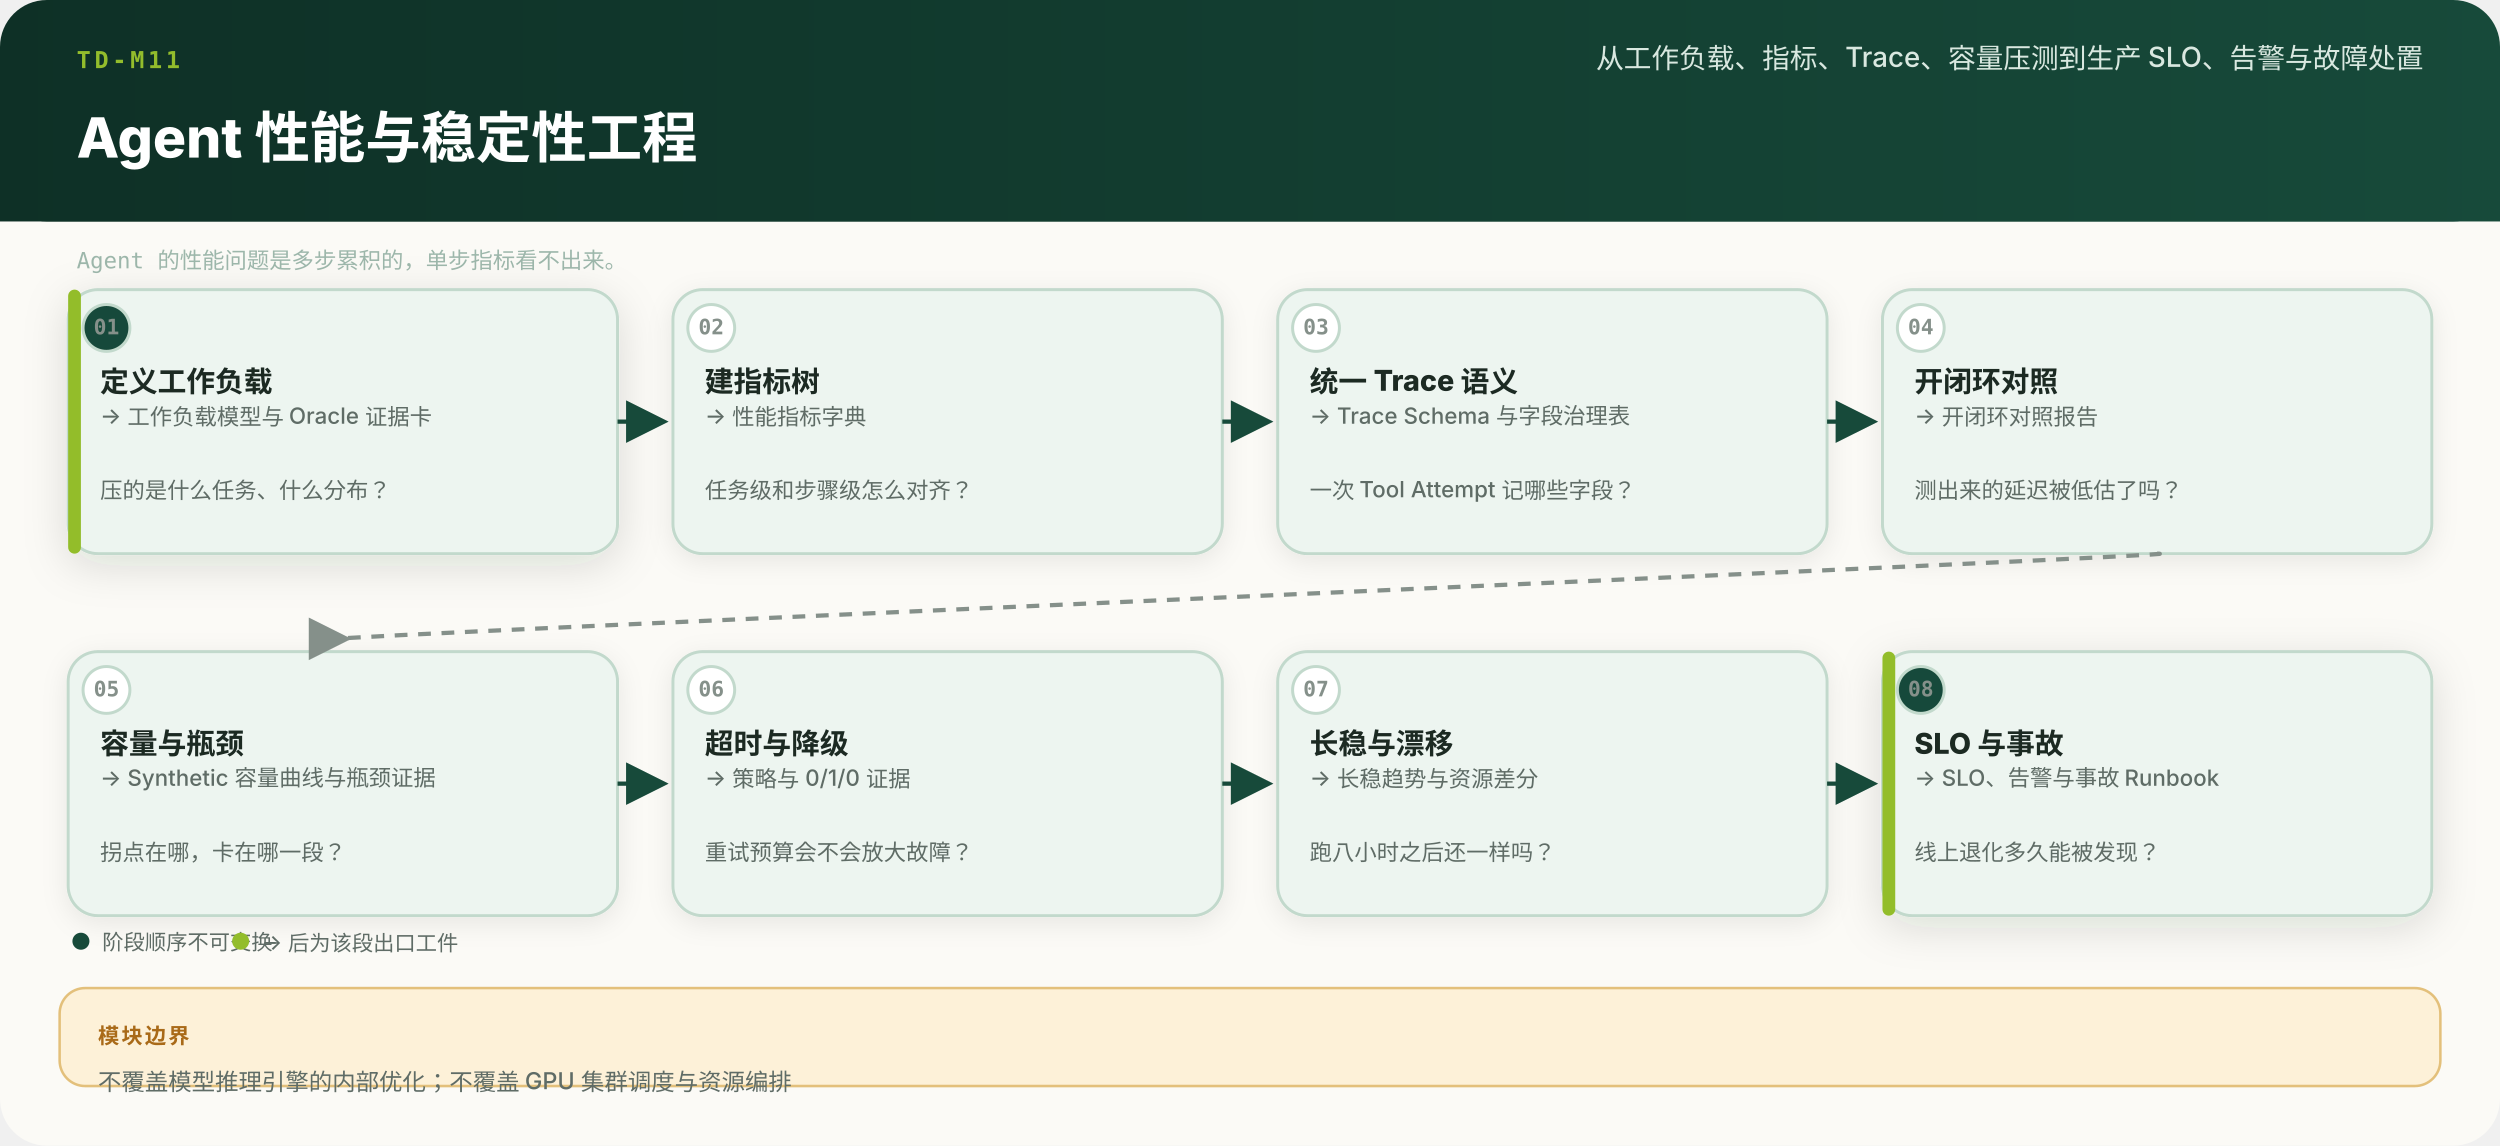
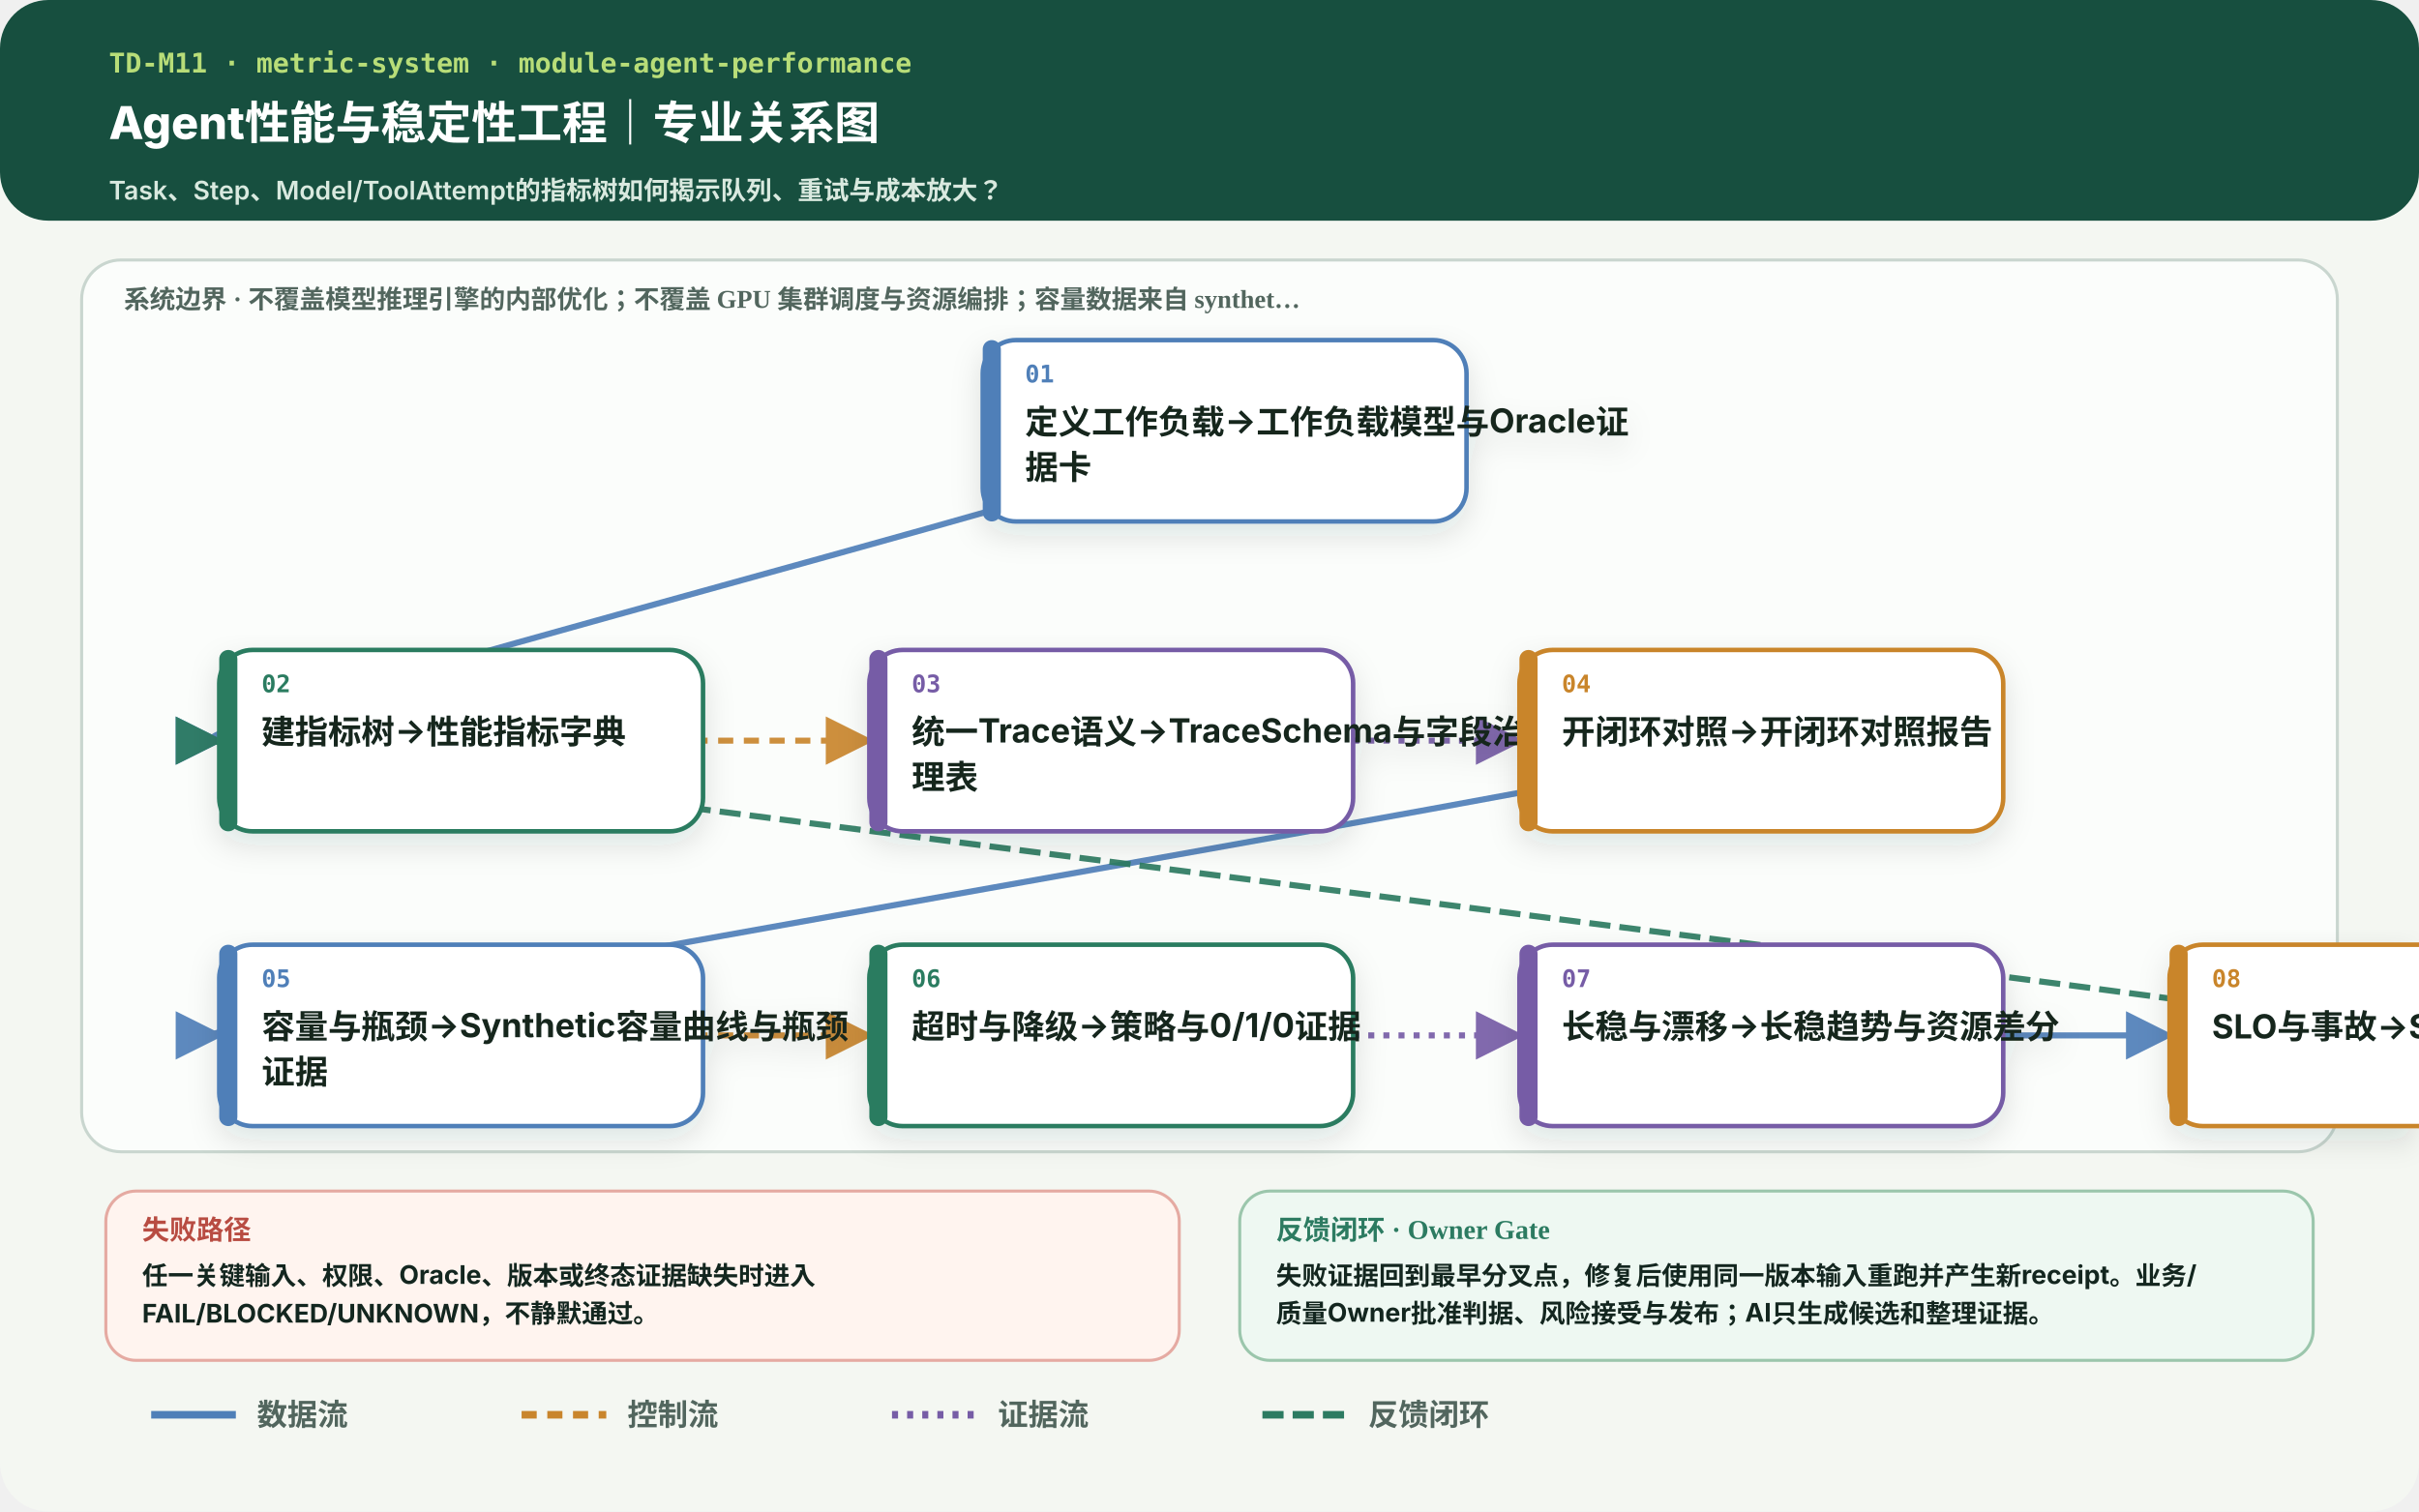
- <svg xmlns="http://www.w3.org/2000/svg" role="img" aria-labelledby="t d" viewBox="0 0 1174 538" width="1174" height="538">
+ <svg xmlns="http://www.w3.org/2000/svg" role="img" aria-labelledby="title desc" viewBox="0 0 1600 1000" width="1600" height="1000">
  <defs>
-     <filter id="ds-soft" x="-20%" y="-20%" width="140%" height="150%">
-       <feDropShadow dx="0" dy="3" stdDeviation="6" flood-color="#0e3026" flood-opacity="0.08" />
+     <filter id="shadow" x="-15%" y="-15%" width="130%" height="140%">
+       <feDropShadow dx="0" dy="8" stdDeviation="10" flood-color="#173f32" flood-opacity="0.12" />
    </filter>
-     <filter id="ds-strong" x="-20%" y="-20%" width="140%" height="150%">
-       <feDropShadow dx="0" dy="5" stdDeviation="10" flood-color="#0e3026" flood-opacity="0.13" />
-     </filter>
-     <linearGradient id="ds-header-grad" x1="0" y1="0" x2="1" y2="0">
-       <stop offset="0" stop-color="#0e3026" />
-       <stop offset="1" stop-color="#174a3a" />
-     </linearGradient>
-     <marker id="ds-arw-forest" markerWidth="10" markerHeight="10" refX="8" refY="5" orient="auto">
-       <path d="M0 0 L10 5 L0 10 z" fill="#174a3a" />
+     <marker id="arrow-data" viewBox="0 0 10 10" refX="9" refY="5" markerWidth="8" markerHeight="8" orient="auto-start-reverse">
+       <path d="M 0 0 L 10 5 L 0 10 z" fill="#4f7fb8" />
    </marker>
-     <marker id="ds-arw-amber" markerWidth="10" markerHeight="10" refX="8" refY="5" orient="auto">
-       <path d="M0 0 L10 5 L0 10 z" fill="#a96a18" />
+     <marker id="arrow-control" viewBox="0 0 10 10" refX="9" refY="5" markerWidth="8" markerHeight="8" orient="auto-start-reverse">
+       <path d="M 0 0 L 10 5 L 0 10 z" fill="#c9852c" />
    </marker>
-     <marker id="ds-arw-red" markerWidth="10" markerHeight="10" refX="8" refY="5" orient="auto">
-       <path d="M0 0 L10 5 L0 10 z" fill="#b2402f" />
+     <marker id="arrow-evidence" viewBox="0 0 10 10" refX="9" refY="5" markerWidth="8" markerHeight="8" orient="auto-start-reverse">
+       <path d="M 0 0 L 10 5 L 0 10 z" fill="#765ca6" />
    </marker>
-     <marker id="ds-arw-soft" markerWidth="10" markerHeight="10" refX="8" refY="5" orient="auto">
-       <path d="M0 0 L10 5 L0 10 z" fill="#85908a" />
+     <marker id="arrow-feedback" viewBox="0 0 10 10" refX="9" refY="5" markerWidth="8" markerHeight="8" orient="auto-start-reverse">
+       <path d="M 0 0 L 10 5 L 0 10 z" fill="#2c7b61" />
    </marker>
  </defs>
-   <style>
-     .ds-bg{fill:#fbfaf6}
-     .ds-header{fill:url(#ds-header-grad)}
-     .ds-eyebrow{font:700 11px ui-monospace,SFMono-Regular,Menlo,Consolas,monospace;letter-spacing:.16em;fill:#93bd2c}
-     .ds-title{font:800 26px -apple-system,BlinkMacSystemFont,'Segoe UI','PingFang SC','Hiragino Sans GB','Microsoft YaHei',sans-serif;fill:#ffffff}
-     .ds-subtitle{font:500 13px -apple-system,BlinkMacSystemFont,'Segoe UI','PingFang SC','Hiragino Sans GB','Microsoft YaHei',sans-serif;fill:#d9e8e0}
-     .ds-source{font:500 10.5px ui-monospace,SFMono-Regular,Menlo,Consolas,monospace;fill:#9db7ab}
-     .ds-section{font:800 11px ui-monospace,SFMono-Regular,Menlo,Consolas,monospace;letter-spacing:.12em;fill:#174a3a}
-     .ds-foot{font:500 11px -apple-system,BlinkMacSystemFont,'Segoe UI','PingFang SC','Hiragino Sans GB','Microsoft YaHei',sans-serif;fill:#5f6c66}
-     .ds-footbadge{font:800 10px ui-monospace,SFMono-Regular,Menlo,Consolas,monospace;letter-spacing:.1em;fill:#a96a18}
-     .ds-node rect{stroke-width:1.4}
-     .ds-node-title{font:800 13.5px -apple-system,BlinkMacSystemFont,'Segoe UI','PingFang SC','Hiragino Sans GB','Microsoft YaHei',sans-serif;fill:#1c2924}
-     .ds-node-detail{font:500 10.5px -apple-system,BlinkMacSystemFont,'Segoe UI','PingFang SC','Hiragino Sans GB','Microsoft YaHei',sans-serif;fill:#5f6c66}
-     .ds-node-index{font:800 10px ui-monospace,SFMono-Regular,Menlo,Consolas,monospace;fill:#85908a}
-     .ds-edge{fill:none;stroke:#174a3a;stroke-width:2}
-     .ds-edge-label{font:600 9.5px -apple-system,BlinkMacSystemFont,'Segoe UI','PingFang SC','Hiragino Sans GB','Microsoft YaHei',sans-serif;fill:#5f6c66;paint-order:stroke;stroke:#fbfaf6;stroke-width:4px}
-     .ds-legend{font:500 10px -apple-system,BlinkMacSystemFont,'Segoe UI','PingFang SC','Hiragino Sans GB','Microsoft YaHei',sans-serif;fill:#5f6c66}
- </style>
-   <rect class="ds-bg" x="0" y="0" width="1174" height="538" rx="22" />
-   <rect class="ds-header" x="0" y="0" width="1174" height="104" rx="22" />
-   <rect class="ds-header" x="0" y="82" width="1174" height="22" />
-   <text class="ds-eyebrow" x="36" y="32">TD-M11</text>
-   <text class="ds-subtitle" x="1138" y="32" text-anchor="end">从工作负载、指标、Trace、容量压测到生产 SLO、告警与故障处置</text>
-   <text class="ds-title" x="36" y="74">Agent 性能与稳定性工程</text>
-   <text class="ds-source" x="36" y="126">Agent 的性能问题是多步累积的，单步指标看不出来。</text>
-   <g class="ds-node" filter="url(#ds-strong)">
-     <rect x="32" y="136" width="258" height="124" rx="14" fill="#edf5f0" stroke="#c2d9cc" stroke-width="2" />
-     <rect x="32" y="136" width="6" height="124" rx="3" fill="#93bd2c" />
-     <circle cx="50" cy="154" r="11" fill="#174a3a" stroke="#c2d9cc" stroke-width="1.4" />
-     <text class="ds-node-index" x="50" y="157" text-anchor="middle" fill="#ffffff">01</text>
-     <text class="ds-node-title" x="47" y="184">定义工作负载</text>
-     <text class="ds-node-detail" x="47" y="199">→ 工作负载模型与 Oracle 证据卡</text>
+   <rect width="1600" height="1000" rx="32" fill="#f4f7f2" />
+   <rect x="0" y="0" width="1600" height="146" rx="32" fill="#174f3f" />
+   <text x="72" y="48" font-family="ui-monospace,SFMono-Regular,Menlo,monospace" font-size="18" font-weight="800" fill="#b8dd78">TD-M11 · metric-system · module-agent-performance</text>
+   <text x="72" y="92" text-anchor="start" font-family="-apple-system,BlinkMacSystemFont,'Segoe UI','PingFang SC',sans-serif" font-size="30" font-weight="800" fill="#ffffff">Agent性能与稳定性工程｜专业关系图</text>
+   <text x="72" y="132" text-anchor="start" font-family="-apple-system,BlinkMacSystemFont,'Segoe UI','PingFang SC',sans-serif" font-size="17" font-weight="600" fill="#d9e9df">Task、Step、Model/ToolAttempt的指标树如何揭示队列、重试与成本放大？</text>
+   <rect x="54" y="172" width="1492" height="590" rx="26" fill="#fbfdfb" stroke="#c9d6cf" stroke-width="2" />
+   <text x="82" y="204" font-size="17" font-weight="800" fill="#52665e">系统边界 · 不覆盖模型推理引擎的内部优化；不覆盖 GPU 集群调度与资源编排；容量数据来自 synthet…</text>
+   <path d="M 810 285 C 885 285, 70 490, 145 490" fill="none" stroke="#4f7fb8" stroke-width="4" stroke-dasharray="" marker-end="url(#arrow-data)" opacity="0.92" />
+   <path d="M 305 490 C 380 490, 500 490, 575 490" fill="none" stroke="#c9852c" stroke-width="4" stroke-dasharray="10 7" marker-end="url(#arrow-control)" opacity="0.92" />
+   <path d="M 735 490 C 810 490, 930 490, 1005 490" fill="none" stroke="#765ca6" stroke-width="4" stroke-dasharray="4 6" marker-end="url(#arrow-evidence)" opacity="0.92" />
+   <path d="M 1165 490 C 1240 490, 70 685, 145 685" fill="none" stroke="#4f7fb8" stroke-width="4" stroke-dasharray="" marker-end="url(#arrow-data)" opacity="0.92" />
+   <path d="M 305 685 C 380 685, 500 685, 575 685" fill="none" stroke="#c9852c" stroke-width="4" stroke-dasharray="10 7" marker-end="url(#arrow-control)" opacity="0.92" />
+   <path d="M 735 685 C 810 685, 930 685, 1005 685" fill="none" stroke="#765ca6" stroke-width="4" stroke-dasharray="4 6" marker-end="url(#arrow-evidence)" opacity="0.92" />
+   <path d="M 1165 685 C 1240 685, 1360 685, 1435 685" fill="none" stroke="#4f7fb8" stroke-width="4" stroke-dasharray="" marker-end="url(#arrow-data)" opacity="0.92" />
+   <path d="M 1595 685 C 1670 685, 70 490, 145 490" fill="none" stroke="#2c7b61" stroke-width="4" stroke-dasharray="14 6" marker-end="url(#arrow-feedback)" opacity="0.92" />
+   <g filter="url(#shadow)">
+     <rect x="650" y="225" width="320" height="120" rx="22" fill="#ffffff" stroke="#4f7fb8" stroke-width="3" />
+     <rect x="650" y="225" width="12" height="120" rx="6" fill="#4f7fb8" />
+     <text x="678" y="253" font-family="ui-monospace,SFMono-Regular,Menlo,monospace" font-size="16" font-weight="800" fill="#4f7fb8">01</text>
+     <text x="678" y="287" text-anchor="start" font-family="-apple-system,BlinkMacSystemFont,'Segoe UI','PingFang SC',sans-serif" font-size="22" font-weight="700" fill="#13261f">定义工作负载→工作负载模型与Oracle证</text>
+     <text x="678" y="317" text-anchor="start" font-family="-apple-system,BlinkMacSystemFont,'Segoe UI','PingFang SC',sans-serif" font-size="22" font-weight="700" fill="#13261f">据卡</text>
  </g>
-   <text class="ds-node-detail" x="47" y="234" fill="#5f6c66">压的是什么任务、什么分布？</text>
-   <g class="ds-node" filter="url(#ds-soft)">
-     <rect x="316" y="136" width="258" height="124" rx="14" fill="#edf5f0" stroke="#c2d9cc" />
-     <circle cx="334" cy="154" r="11" fill="#ffffff" stroke="#c2d9cc" stroke-width="1.4" />
-     <text class="ds-node-index" x="334" y="157" text-anchor="middle" fill="#85908a">02</text>
-     <text class="ds-node-title" x="331" y="184">建指标树</text>
-     <text class="ds-node-detail" x="331" y="199">→ 性能指标字典</text>
+   <g filter="url(#shadow)">
+     <rect x="145" y="430" width="320" height="120" rx="22" fill="#ffffff" stroke="#2c7b61" stroke-width="3" />
+     <rect x="145" y="430" width="12" height="120" rx="6" fill="#2c7b61" />
+     <text x="173" y="458" font-family="ui-monospace,SFMono-Regular,Menlo,monospace" font-size="16" font-weight="800" fill="#2c7b61">02</text>
+     <text x="173" y="492" text-anchor="start" font-family="-apple-system,BlinkMacSystemFont,'Segoe UI','PingFang SC',sans-serif" font-size="22" font-weight="700" fill="#13261f">建指标树→性能指标字典</text>
  </g>
-   <text class="ds-node-detail" x="331" y="234" fill="#5f6c66">任务级和步骤级怎么对齐？</text>
-   <g class="ds-node" filter="url(#ds-soft)">
-     <rect x="600" y="136" width="258" height="124" rx="14" fill="#edf5f0" stroke="#c2d9cc" />
-     <circle cx="618" cy="154" r="11" fill="#ffffff" stroke="#c2d9cc" stroke-width="1.4" />
-     <text class="ds-node-index" x="618" y="157" text-anchor="middle" fill="#85908a">03</text>
-     <text class="ds-node-title" x="615" y="184">统一 Trace 语义</text>
-     <text class="ds-node-detail" x="615" y="199">→ Trace Schema 与字段治理表</text>
+   <g filter="url(#shadow)">
+     <rect x="575" y="430" width="320" height="120" rx="22" fill="#ffffff" stroke="#765ca6" stroke-width="3" />
+     <rect x="575" y="430" width="12" height="120" rx="6" fill="#765ca6" />
+     <text x="603" y="458" font-family="ui-monospace,SFMono-Regular,Menlo,monospace" font-size="16" font-weight="800" fill="#765ca6">03</text>
+     <text x="603" y="492" text-anchor="start" font-family="-apple-system,BlinkMacSystemFont,'Segoe UI','PingFang SC',sans-serif" font-size="22" font-weight="700" fill="#13261f">统一Trace语义→TraceSchema与字段治</text>
+     <text x="603" y="522" text-anchor="start" font-family="-apple-system,BlinkMacSystemFont,'Segoe UI','PingFang SC',sans-serif" font-size="22" font-weight="700" fill="#13261f">理表</text>
  </g>
-   <text class="ds-node-detail" x="615" y="234" fill="#5f6c66">一次 Tool Attempt 记哪些字段？</text>
-   <g class="ds-node" filter="url(#ds-soft)">
-     <rect x="884" y="136" width="258" height="124" rx="14" fill="#edf5f0" stroke="#c2d9cc" />
-     <circle cx="902" cy="154" r="11" fill="#ffffff" stroke="#c2d9cc" stroke-width="1.4" />
-     <text class="ds-node-index" x="902" y="157" text-anchor="middle" fill="#85908a">04</text>
-     <text class="ds-node-title" x="899" y="184">开闭环对照</text>
-     <text class="ds-node-detail" x="899" y="199">→ 开闭环对照报告</text>
+   <g filter="url(#shadow)">
+     <rect x="1005" y="430" width="320" height="120" rx="22" fill="#ffffff" stroke="#c9852c" stroke-width="3" />
+     <rect x="1005" y="430" width="12" height="120" rx="6" fill="#c9852c" />
+     <text x="1033" y="458" font-family="ui-monospace,SFMono-Regular,Menlo,monospace" font-size="16" font-weight="800" fill="#c9852c">04</text>
+     <text x="1033" y="492" text-anchor="start" font-family="-apple-system,BlinkMacSystemFont,'Segoe UI','PingFang SC',sans-serif" font-size="22" font-weight="700" fill="#13261f">开闭环对照→开闭环对照报告</text>
  </g>
-   <text class="ds-node-detail" x="899" y="234" fill="#5f6c66">测出来的延迟被低估了吗？</text>
-   <g class="ds-node" filter="url(#ds-soft)">
-     <rect x="32" y="306" width="258" height="124" rx="14" fill="#edf5f0" stroke="#c2d9cc" />
-     <circle cx="50" cy="324" r="11" fill="#ffffff" stroke="#c2d9cc" stroke-width="1.4" />
-     <text class="ds-node-index" x="50" y="327" text-anchor="middle" fill="#85908a">05</text>
-     <text class="ds-node-title" x="47" y="354">容量与瓶颈</text>
-     <text class="ds-node-detail" x="47" y="369">→ Synthetic 容量曲线与瓶颈证据</text>
+   <g filter="url(#shadow)">
+     <rect x="145" y="625" width="320" height="120" rx="22" fill="#ffffff" stroke="#4f7fb8" stroke-width="3" />
+     <rect x="145" y="625" width="12" height="120" rx="6" fill="#4f7fb8" />
+     <text x="173" y="653" font-family="ui-monospace,SFMono-Regular,Menlo,monospace" font-size="16" font-weight="800" fill="#4f7fb8">05</text>
+     <text x="173" y="687" text-anchor="start" font-family="-apple-system,BlinkMacSystemFont,'Segoe UI','PingFang SC',sans-serif" font-size="22" font-weight="700" fill="#13261f">容量与瓶颈→Synthetic容量曲线与瓶颈</text>
+     <text x="173" y="717" text-anchor="start" font-family="-apple-system,BlinkMacSystemFont,'Segoe UI','PingFang SC',sans-serif" font-size="22" font-weight="700" fill="#13261f">证据</text>
  </g>
-   <text class="ds-node-detail" x="47" y="404" fill="#5f6c66">拐点在哪，卡在哪一段？</text>
-   <g class="ds-node" filter="url(#ds-soft)">
-     <rect x="316" y="306" width="258" height="124" rx="14" fill="#edf5f0" stroke="#c2d9cc" />
-     <circle cx="334" cy="324" r="11" fill="#ffffff" stroke="#c2d9cc" stroke-width="1.4" />
-     <text class="ds-node-index" x="334" y="327" text-anchor="middle" fill="#85908a">06</text>
-     <text class="ds-node-title" x="331" y="354">超时与降级</text>
-     <text class="ds-node-detail" x="331" y="369">→ 策略与 0/1/0 证据</text>
+   <g filter="url(#shadow)">
+     <rect x="575" y="625" width="320" height="120" rx="22" fill="#ffffff" stroke="#2c7b61" stroke-width="3" />
+     <rect x="575" y="625" width="12" height="120" rx="6" fill="#2c7b61" />
+     <text x="603" y="653" font-family="ui-monospace,SFMono-Regular,Menlo,monospace" font-size="16" font-weight="800" fill="#2c7b61">06</text>
+     <text x="603" y="687" text-anchor="start" font-family="-apple-system,BlinkMacSystemFont,'Segoe UI','PingFang SC',sans-serif" font-size="22" font-weight="700" fill="#13261f">超时与降级→策略与0/1/0证据</text>
  </g>
-   <text class="ds-node-detail" x="331" y="404" fill="#5f6c66">重试预算会不会放大故障？</text>
-   <g class="ds-node" filter="url(#ds-soft)">
-     <rect x="600" y="306" width="258" height="124" rx="14" fill="#edf5f0" stroke="#c2d9cc" />
-     <circle cx="618" cy="324" r="11" fill="#ffffff" stroke="#c2d9cc" stroke-width="1.4" />
-     <text class="ds-node-index" x="618" y="327" text-anchor="middle" fill="#85908a">07</text>
-     <text class="ds-node-title" x="615" y="354">长稳与漂移</text>
-     <text class="ds-node-detail" x="615" y="369">→ 长稳趋势与资源差分</text>
+   <g filter="url(#shadow)">
+     <rect x="1005" y="625" width="320" height="120" rx="22" fill="#ffffff" stroke="#765ca6" stroke-width="3" />
+     <rect x="1005" y="625" width="12" height="120" rx="6" fill="#765ca6" />
+     <text x="1033" y="653" font-family="ui-monospace,SFMono-Regular,Menlo,monospace" font-size="16" font-weight="800" fill="#765ca6">07</text>
+     <text x="1033" y="687" text-anchor="start" font-family="-apple-system,BlinkMacSystemFont,'Segoe UI','PingFang SC',sans-serif" font-size="22" font-weight="700" fill="#13261f">长稳与漂移→长稳趋势与资源差分</text>
  </g>
-   <text class="ds-node-detail" x="615" y="404" fill="#5f6c66">跑八小时之后还一样吗？</text>
-   <g class="ds-node" filter="url(#ds-strong)">
-     <rect x="884" y="306" width="258" height="124" rx="14" fill="#edf5f0" stroke="#c2d9cc" stroke-width="2" />
-     <rect x="884" y="306" width="6" height="124" rx="3" fill="#93bd2c" />
-     <circle cx="902" cy="324" r="11" fill="#174a3a" stroke="#c2d9cc" stroke-width="1.4" />
-     <text class="ds-node-index" x="902" y="327" text-anchor="middle" fill="#ffffff">08</text>
-     <text class="ds-node-title" x="899" y="354">SLO 与事故</text>
-     <text class="ds-node-detail" x="899" y="369">→ SLO、告警与事故 Runbook</text>
+   <g filter="url(#shadow)">
+     <rect x="1435" y="625" width="320" height="120" rx="22" fill="#ffffff" stroke="#c9852c" stroke-width="3" />
+     <rect x="1435" y="625" width="12" height="120" rx="6" fill="#c9852c" />
+     <text x="1463" y="653" font-family="ui-monospace,SFMono-Regular,Menlo,monospace" font-size="16" font-weight="800" fill="#c9852c">08</text>
+     <text x="1463" y="687" text-anchor="start" font-family="-apple-system,BlinkMacSystemFont,'Segoe UI','PingFang SC',sans-serif" font-size="22" font-weight="700" fill="#13261f">SLO与事故→SLO、告警与事故Runbook</text>
  </g>
-   <text class="ds-node-detail" x="899" y="404" fill="#5f6c66">线上退化多久能被发现？</text>
-   <path d="M 290 198 L 310 198" fill="none" stroke="#174a3a" stroke-width="2" marker-end="url(#ds-arw-forest)" />
-   <path d="M 574 198 L 594 198" fill="none" stroke="#174a3a" stroke-width="2" marker-end="url(#ds-arw-forest)" />
-   <path d="M 858 198 L 878 198" fill="none" stroke="#174a3a" stroke-width="2" marker-end="url(#ds-arw-forest)" />
-   <path d="M 1013 260 C 1053 260, 121 300, 161 300" fill="none" stroke="#85908a" stroke-width="2" stroke-dasharray="6 5" marker-end="url(#ds-arw-soft)" />
-   <path d="M 290 368 L 310 368" fill="none" stroke="#174a3a" stroke-width="2" marker-end="url(#ds-arw-forest)" />
-   <path d="M 574 368 L 594 368" fill="none" stroke="#174a3a" stroke-width="2" marker-end="url(#ds-arw-forest)" />
-   <path d="M 858 368 L 878 368" fill="none" stroke="#174a3a" stroke-width="2" marker-end="url(#ds-arw-forest)" />
-   <circle cx="38" cy="442" r="4" fill="#174a3a" />
-   <text class="ds-legend" x="48" y="446">阶段顺序不可交换</text>
-   <circle cx="113" cy="442" r="4" fill="#93bd2c" />
-   <text class="ds-legend" x="123" y="446">→ 后为该段出口工件</text>
-   <rect x="28" y="464" width="1118" height="46" rx="12" fill="#fdf1d8" stroke="#e3c07b" stroke-width="1.2" />
-   <text class="ds-footbadge" x="46" y="490">模块边界</text>
-   <text class="ds-foot" x="46" y="512">不覆盖模型推理引擎的内部优化；不覆盖 GPU 集群调度与资源编排</text>
+   <g transform="translate(70 788)">
+     <rect width="710" height="112" rx="20" fill="#fff4ef" stroke="#e5aaa2" stroke-width="2" />
+     <text x="24" y="32" font-size="18" font-weight="900" fill="#b84c42">失败路径</text>
+     <text x="24" y="62" text-anchor="start" font-family="-apple-system,BlinkMacSystemFont,'Segoe UI','PingFang SC',sans-serif" font-size="17" font-weight="650" fill="#13261f">任一关键输入、权限、Oracle、版本或终态证据缺失时进入</text>
+     <text x="24" y="87" text-anchor="start" font-family="-apple-system,BlinkMacSystemFont,'Segoe UI','PingFang SC',sans-serif" font-size="17" font-weight="650" fill="#13261f">FAIL/BLOCKED/UNKNOWN，不静默通过。</text>
+   </g>
+   <g transform="translate(820 788)">
+     <rect width="710" height="112" rx="20" fill="#eef8f2" stroke="#9bc6ac" stroke-width="2" />
+     <text x="24" y="32" font-size="18" font-weight="900" fill="#2c7b61">反馈闭环 · Owner Gate</text>
+     <text x="24" y="62" text-anchor="start" font-family="-apple-system,BlinkMacSystemFont,'Segoe UI','PingFang SC',sans-serif" font-size="17" font-weight="650" fill="#13261f">失败证据回到最早分叉点，修复后使用同一版本输入重跑并产生新receipt。业务/</text>
+     <text x="24" y="87" text-anchor="start" font-family="-apple-system,BlinkMacSystemFont,'Segoe UI','PingFang SC',sans-serif" font-size="17" font-weight="650" fill="#13261f">质量Owner批准判据、风险接受与发布；AI只生成候选和整理证据。</text>
+   </g>
+   <g transform="translate(100 936)">
+     <line x1="0" y1="0" x2="56" y2="0" stroke="#4f7fb8" stroke-width="5" stroke-dasharray="" />
+     <text x="70" y="7" font-size="20" font-weight="700" fill="#52665e">数据流</text>
+   </g>
+   <g transform="translate(345 936)">
+     <line x1="0" y1="0" x2="56" y2="0" stroke="#c9852c" stroke-width="5" stroke-dasharray="10 7" />
+     <text x="70" y="7" font-size="20" font-weight="700" fill="#52665e">控制流</text>
+   </g>
+   <g transform="translate(590 936)">
+     <line x1="0" y1="0" x2="56" y2="0" stroke="#765ca6" stroke-width="5" stroke-dasharray="4 6" />
+     <text x="70" y="7" font-size="20" font-weight="700" fill="#52665e">证据流</text>
+   </g>
+   <g transform="translate(835 936)">
+     <line x1="0" y1="0" x2="56" y2="0" stroke="#2c7b61" stroke-width="5" stroke-dasharray="14 6" />
+     <text x="70" y="7" font-size="20" font-weight="700" fill="#52665e">反馈闭环</text>
+   </g>
</svg>
